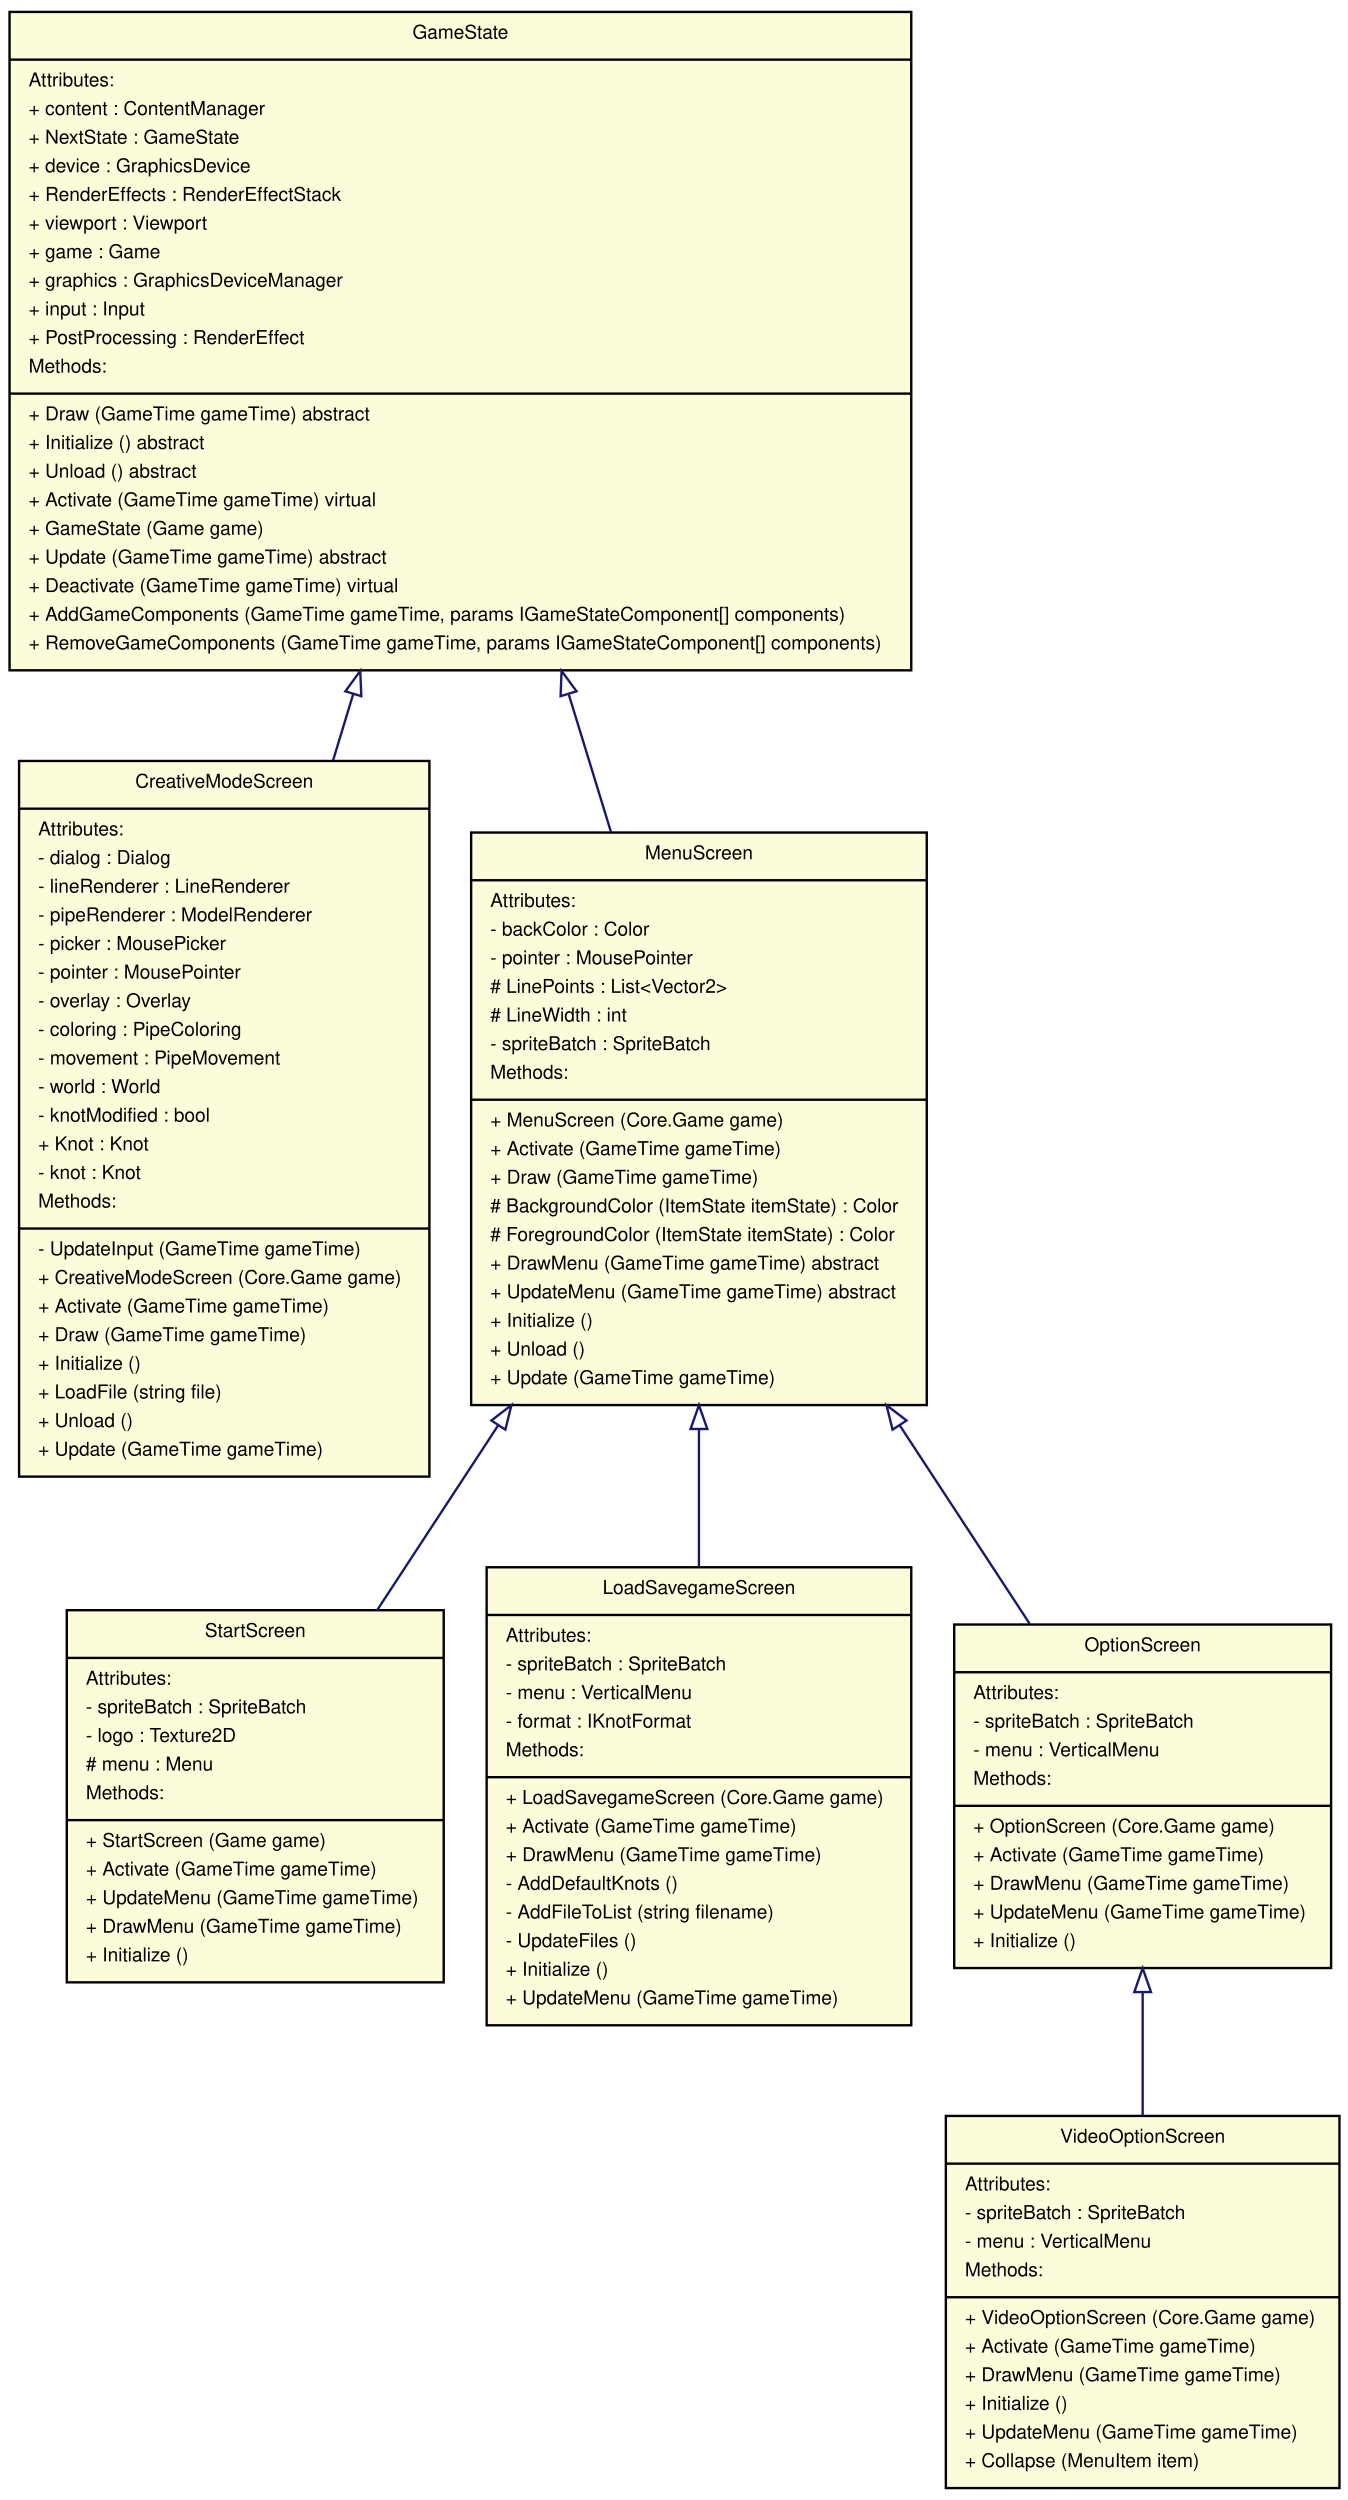
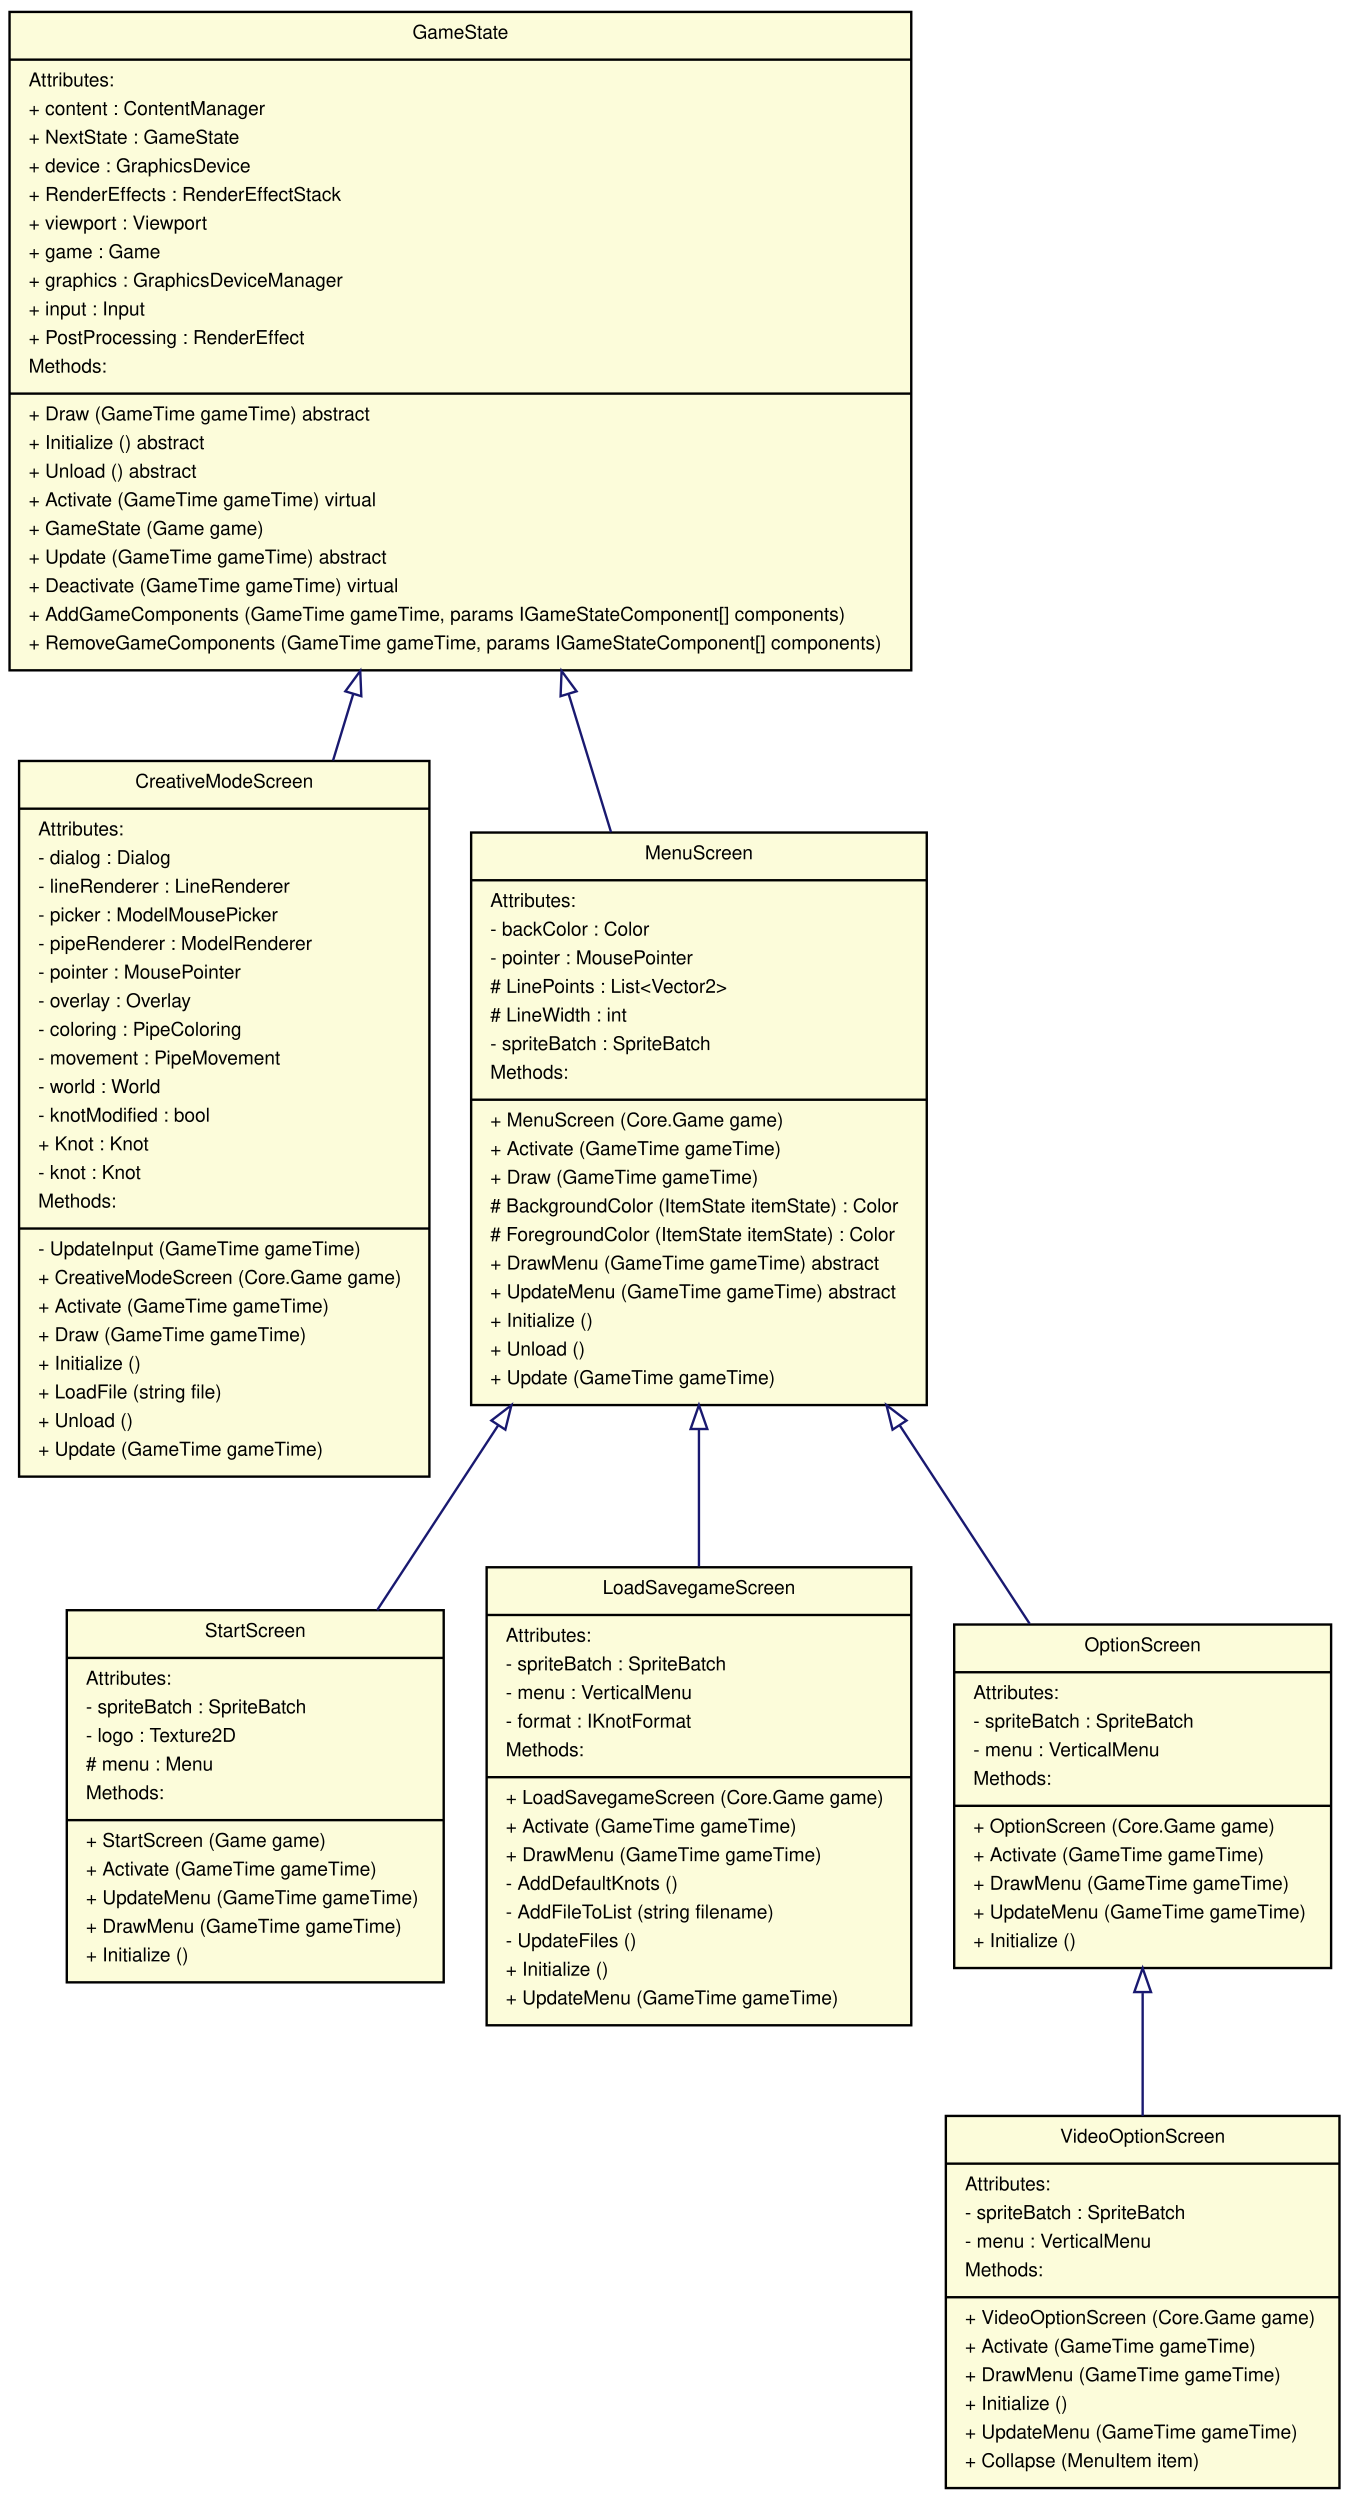
<svg xmlns="http://www.w3.org/2000/svg" width="565pt" height="1048pt" viewBox="0.00 0.00 565.00 1048.00">
  <g id="graph1" class="graph" transform="scale(1 1) rotate(0) translate(4 1044)">
    <polygon fill="white" stroke="white" points="-4,5 -4,-1044 562,-1044 562,5 -4,5" />
    <g id="node1" class="node">
      <polygon fill="#fcfcda" stroke="black" points="0,-763 0,-1039 378,-1039 378,-763 0,-763" />
      <text text-anchor="middle" x="189" y="-1027.8" font-family="Helvetica,sans-Serif" font-size="8.00">GameState</text>
      <polyline fill="none" stroke="black" points="0,-1019 378,-1019 " />
      <text text-anchor="start" x="8" y="-1007.8" font-family="Helvetica,sans-Serif" font-size="8.00">Attributes:</text>
      <text text-anchor="start" x="8" y="-995.8" font-family="Helvetica,sans-Serif" font-size="8.00">+ content : ContentManager</text>
      <text text-anchor="start" x="8" y="-983.8" font-family="Helvetica,sans-Serif" font-size="8.00">+ NextState : GameState</text>
      <text text-anchor="start" x="8" y="-971.8" font-family="Helvetica,sans-Serif" font-size="8.00">+ device : GraphicsDevice</text>
      <text text-anchor="start" x="8" y="-959.8" font-family="Helvetica,sans-Serif" font-size="8.00">+ RenderEffects : RenderEffectStack</text>
      <text text-anchor="start" x="8" y="-947.8" font-family="Helvetica,sans-Serif" font-size="8.00">+ viewport : Viewport</text>
      <text text-anchor="start" x="8" y="-935.8" font-family="Helvetica,sans-Serif" font-size="8.00">+ game : Game</text>
      <text text-anchor="start" x="8" y="-923.8" font-family="Helvetica,sans-Serif" font-size="8.00">+ graphics : GraphicsDeviceManager</text>
      <text text-anchor="start" x="8" y="-911.8" font-family="Helvetica,sans-Serif" font-size="8.00">+ input : Input</text>
      <text text-anchor="start" x="8" y="-899.8" font-family="Helvetica,sans-Serif" font-size="8.00">+ PostProcessing : RenderEffect</text>
      <text text-anchor="start" x="8" y="-887.8" font-family="Helvetica,sans-Serif" font-size="8.00">Methods:</text>
      <polyline fill="none" stroke="black" points="0,-879 378,-879 " />
      <text text-anchor="start" x="8" y="-867.8" font-family="Helvetica,sans-Serif" font-size="8.00">+ Draw (GameTime gameTime) abstract</text>
      <text text-anchor="start" x="8" y="-855.8" font-family="Helvetica,sans-Serif" font-size="8.00">+ Initialize () abstract</text>
      <text text-anchor="start" x="8" y="-843.8" font-family="Helvetica,sans-Serif" font-size="8.00">+ Unload () abstract</text>
      <text text-anchor="start" x="8" y="-831.8" font-family="Helvetica,sans-Serif" font-size="8.00">+ Activate (GameTime gameTime) virtual</text>
      <text text-anchor="start" x="8" y="-819.8" font-family="Helvetica,sans-Serif" font-size="8.00">+ GameState (Game game)</text>
      <text text-anchor="start" x="8" y="-807.8" font-family="Helvetica,sans-Serif" font-size="8.00">+ Update (GameTime gameTime) abstract</text>
      <text text-anchor="start" x="8" y="-795.8" font-family="Helvetica,sans-Serif" font-size="8.00">+ Deactivate (GameTime gameTime) virtual</text>
      <text text-anchor="start" x="8" y="-783.8" font-family="Helvetica,sans-Serif" font-size="8.00">+ AddGameComponents (GameTime gameTime, params IGameStateComponent[] components)</text>
      <text text-anchor="start" x="8" y="-771.8" font-family="Helvetica,sans-Serif" font-size="8.00">+ RemoveGameComponents (GameTime gameTime, params IGameStateComponent[] components)</text>
    </g>
    <g id="node2" class="node">
      <polygon fill="#fcfcda" stroke="black" points="4,-425 4,-725 176,-725 176,-425 4,-425" />
      <text text-anchor="middle" x="90" y="-713.8" font-family="Helvetica,sans-Serif" font-size="8.00">CreativeModeScreen</text>
      <polyline fill="none" stroke="black" points="4,-705 176,-705 " />
      <text text-anchor="start" x="12" y="-693.8" font-family="Helvetica,sans-Serif" font-size="8.00">Attributes:</text>
      <text text-anchor="start" x="12" y="-681.8" font-family="Helvetica,sans-Serif" font-size="8.00">- dialog : Dialog</text>
      <text text-anchor="start" x="12" y="-669.8" font-family="Helvetica,sans-Serif" font-size="8.00">- lineRenderer : LineRenderer</text>
-       <text text-anchor="start" x="12" y="-657.8" font-family="Helvetica,sans-Serif" font-size="8.00">- pipeRenderer : ModelRenderer</text>
-       <text text-anchor="start" x="12" y="-645.8" font-family="Helvetica,sans-Serif" font-size="8.00">- picker : MousePicker</text>
+       <text text-anchor="start" x="12" y="-657.8" font-family="Helvetica,sans-Serif" font-size="8.00">- picker : ModelMousePicker</text>
+       <text text-anchor="start" x="12" y="-645.8" font-family="Helvetica,sans-Serif" font-size="8.00">- pipeRenderer : ModelRenderer</text>
      <text text-anchor="start" x="12" y="-633.8" font-family="Helvetica,sans-Serif" font-size="8.00">- pointer : MousePointer</text>
      <text text-anchor="start" x="12" y="-621.8" font-family="Helvetica,sans-Serif" font-size="8.00">- overlay : Overlay</text>
      <text text-anchor="start" x="12" y="-609.8" font-family="Helvetica,sans-Serif" font-size="8.00">- coloring : PipeColoring</text>
      <text text-anchor="start" x="12" y="-597.8" font-family="Helvetica,sans-Serif" font-size="8.00">- movement : PipeMovement</text>
      <text text-anchor="start" x="12" y="-585.8" font-family="Helvetica,sans-Serif" font-size="8.00">- world : World</text>
      <text text-anchor="start" x="12" y="-573.8" font-family="Helvetica,sans-Serif" font-size="8.00">- knotModified : bool</text>
      <text text-anchor="start" x="12" y="-561.8" font-family="Helvetica,sans-Serif" font-size="8.00">+ Knot : Knot</text>
      <text text-anchor="start" x="12" y="-549.8" font-family="Helvetica,sans-Serif" font-size="8.00">- knot : Knot</text>
      <text text-anchor="start" x="12" y="-537.8" font-family="Helvetica,sans-Serif" font-size="8.00">Methods:</text>
      <polyline fill="none" stroke="black" points="4,-529 176,-529 " />
      <text text-anchor="start" x="12" y="-517.8" font-family="Helvetica,sans-Serif" font-size="8.00">- UpdateInput (GameTime gameTime)</text>
      <text text-anchor="start" x="12" y="-505.8" font-family="Helvetica,sans-Serif" font-size="8.00">+ CreativeModeScreen (Core.Game game)</text>
      <text text-anchor="start" x="12" y="-493.8" font-family="Helvetica,sans-Serif" font-size="8.00">+ Activate (GameTime gameTime)</text>
      <text text-anchor="start" x="12" y="-481.8" font-family="Helvetica,sans-Serif" font-size="8.00">+ Draw (GameTime gameTime)</text>
      <text text-anchor="start" x="12" y="-469.8" font-family="Helvetica,sans-Serif" font-size="8.00">+ Initialize ()</text>
      <text text-anchor="start" x="12" y="-457.8" font-family="Helvetica,sans-Serif" font-size="8.00">+ LoadFile (string file)</text>
      <text text-anchor="start" x="12" y="-445.8" font-family="Helvetica,sans-Serif" font-size="8.00">+ Unload ()</text>
      <text text-anchor="start" x="12" y="-433.8" font-family="Helvetica,sans-Serif" font-size="8.00">+ Update (GameTime gameTime)</text>
    </g>
    <g id="edge2" class="edge">
      <path fill="none" stroke="midnightblue" d="M144.09,-753.116C141.275,-743.847 138.441,-734.511 135.623,-725.232" />
      <polygon fill="none" stroke="midnightblue" points="140.76,-754.195 147.015,-762.747 147.458,-752.161 140.76,-754.195" />
    </g>
    <g id="node3" class="node">
      <polygon fill="#fcfcda" stroke="black" points="193.5,-455 193.5,-695 384.5,-695 384.5,-455 193.5,-455" />
      <text text-anchor="middle" x="289" y="-683.8" font-family="Helvetica,sans-Serif" font-size="8.00">MenuScreen</text>
      <polyline fill="none" stroke="black" points="193.5,-675 384.5,-675 " />
      <text text-anchor="start" x="201.5" y="-663.8" font-family="Helvetica,sans-Serif" font-size="8.00">Attributes:</text>
      <text text-anchor="start" x="201.5" y="-651.8" font-family="Helvetica,sans-Serif" font-size="8.00">- backColor : Color</text>
      <text text-anchor="start" x="201.5" y="-639.8" font-family="Helvetica,sans-Serif" font-size="8.00">- pointer : MousePointer</text>
      <text text-anchor="start" x="201.5" y="-627.8" font-family="Helvetica,sans-Serif" font-size="8.00"># LinePoints : List&lt;Vector2&gt;</text>
      <text text-anchor="start" x="201.5" y="-615.8" font-family="Helvetica,sans-Serif" font-size="8.00"># LineWidth : int</text>
      <text text-anchor="start" x="201.5" y="-603.8" font-family="Helvetica,sans-Serif" font-size="8.00">- spriteBatch : SpriteBatch</text>
      <text text-anchor="start" x="201.5" y="-591.8" font-family="Helvetica,sans-Serif" font-size="8.00">Methods:</text>
      <polyline fill="none" stroke="black" points="193.5,-583 384.5,-583 " />
      <text text-anchor="start" x="201.5" y="-571.8" font-family="Helvetica,sans-Serif" font-size="8.00">+ MenuScreen (Core.Game game)</text>
      <text text-anchor="start" x="201.5" y="-559.8" font-family="Helvetica,sans-Serif" font-size="8.00">+ Activate (GameTime gameTime)</text>
      <text text-anchor="start" x="201.5" y="-547.8" font-family="Helvetica,sans-Serif" font-size="8.00">+ Draw (GameTime gameTime)</text>
      <text text-anchor="start" x="201.5" y="-535.8" font-family="Helvetica,sans-Serif" font-size="8.00"># BackgroundColor (ItemState itemState) : Color</text>
      <text text-anchor="start" x="201.5" y="-523.8" font-family="Helvetica,sans-Serif" font-size="8.00"># ForegroundColor (ItemState itemState) : Color</text>
      <text text-anchor="start" x="201.5" y="-511.8" font-family="Helvetica,sans-Serif" font-size="8.00">+ DrawMenu (GameTime gameTime) abstract</text>
      <text text-anchor="start" x="201.5" y="-499.8" font-family="Helvetica,sans-Serif" font-size="8.00">+ UpdateMenu (GameTime gameTime) abstract</text>
      <text text-anchor="start" x="201.5" y="-487.8" font-family="Helvetica,sans-Serif" font-size="8.00">+ Initialize ()</text>
      <text text-anchor="start" x="201.5" y="-475.8" font-family="Helvetica,sans-Serif" font-size="8.00">+ Unload ()</text>
      <text text-anchor="start" x="201.5" y="-463.8" font-family="Helvetica,sans-Serif" font-size="8.00">+ Update (GameTime gameTime)</text>
    </g>
    <g id="edge4" class="edge">
      <path fill="none" stroke="midnightblue" d="M234.409,-752.967C240.345,-733.615 246.368,-713.979 252.14,-695.162" />
      <polygon fill="none" stroke="midnightblue" points="230.996,-752.16 231.409,-762.747 237.688,-754.213 230.996,-752.16" />
    </g>
    <g id="node4" class="node">
      <polygon fill="#fcfcda" stroke="black" points="24,-213 24,-369 182,-369 182,-213 24,-213" />
      <text text-anchor="middle" x="103" y="-357.8" font-family="Helvetica,sans-Serif" font-size="8.00">StartScreen</text>
      <polyline fill="none" stroke="black" points="24,-349 182,-349 " />
      <text text-anchor="start" x="32" y="-337.8" font-family="Helvetica,sans-Serif" font-size="8.00">Attributes:</text>
      <text text-anchor="start" x="32" y="-325.8" font-family="Helvetica,sans-Serif" font-size="8.00">- spriteBatch : SpriteBatch</text>
      <text text-anchor="start" x="32" y="-313.8" font-family="Helvetica,sans-Serif" font-size="8.00">- logo : Texture2D</text>
      <text text-anchor="start" x="32" y="-301.8" font-family="Helvetica,sans-Serif" font-size="8.00"># menu : Menu</text>
      <text text-anchor="start" x="32" y="-289.8" font-family="Helvetica,sans-Serif" font-size="8.00">Methods:</text>
      <polyline fill="none" stroke="black" points="24,-281 182,-281 " />
      <text text-anchor="start" x="32" y="-269.8" font-family="Helvetica,sans-Serif" font-size="8.00">+ StartScreen (Game game)</text>
      <text text-anchor="start" x="32" y="-257.8" font-family="Helvetica,sans-Serif" font-size="8.00">+ Activate (GameTime gameTime)</text>
      <text text-anchor="start" x="32" y="-245.8" font-family="Helvetica,sans-Serif" font-size="8.00">+ UpdateMenu (GameTime gameTime)</text>
      <text text-anchor="start" x="32" y="-233.8" font-family="Helvetica,sans-Serif" font-size="8.00">+ DrawMenu (GameTime gameTime)</text>
      <text text-anchor="start" x="32" y="-221.8" font-family="Helvetica,sans-Serif" font-size="8.00">+ Initialize ()</text>
    </g>
    <g id="edge6" class="edge">
      <path fill="none" stroke="midnightblue" d="M204.791,-446.423C187.497,-420.017 169.794,-392.986 154.102,-369.027" />
      <polygon fill="none" stroke="midnightblue" points="201.982,-448.522 210.389,-454.97 207.838,-444.687 201.982,-448.522" />
    </g>
    <g id="node5" class="node">
      <polygon fill="#fcfcda" stroke="black" points="200,-195 200,-387 378,-387 378,-195 200,-195" />
      <text text-anchor="middle" x="289" y="-375.8" font-family="Helvetica,sans-Serif" font-size="8.00">LoadSavegameScreen</text>
      <polyline fill="none" stroke="black" points="200,-367 378,-367 " />
      <text text-anchor="start" x="208" y="-355.8" font-family="Helvetica,sans-Serif" font-size="8.00">Attributes:</text>
      <text text-anchor="start" x="208" y="-343.8" font-family="Helvetica,sans-Serif" font-size="8.00">- spriteBatch : SpriteBatch</text>
      <text text-anchor="start" x="208" y="-331.8" font-family="Helvetica,sans-Serif" font-size="8.00">- menu : VerticalMenu</text>
      <text text-anchor="start" x="208" y="-319.8" font-family="Helvetica,sans-Serif" font-size="8.00">- format : IKnotFormat</text>
      <text text-anchor="start" x="208" y="-307.8" font-family="Helvetica,sans-Serif" font-size="8.00">Methods:</text>
      <polyline fill="none" stroke="black" points="200,-299 378,-299 " />
      <text text-anchor="start" x="208" y="-287.8" font-family="Helvetica,sans-Serif" font-size="8.00">+ LoadSavegameScreen (Core.Game game)</text>
      <text text-anchor="start" x="208" y="-275.8" font-family="Helvetica,sans-Serif" font-size="8.00">+ Activate (GameTime gameTime)</text>
      <text text-anchor="start" x="208" y="-263.8" font-family="Helvetica,sans-Serif" font-size="8.00">+ DrawMenu (GameTime gameTime)</text>
      <text text-anchor="start" x="208" y="-251.8" font-family="Helvetica,sans-Serif" font-size="8.00">- AddDefaultKnots ()</text>
      <text text-anchor="start" x="208" y="-239.8" font-family="Helvetica,sans-Serif" font-size="8.00">- AddFileToList (string filename)</text>
      <text text-anchor="start" x="208" y="-227.8" font-family="Helvetica,sans-Serif" font-size="8.00">- UpdateFiles ()</text>
      <text text-anchor="start" x="208" y="-215.8" font-family="Helvetica,sans-Serif" font-size="8.00">+ Initialize ()</text>
      <text text-anchor="start" x="208" y="-203.8" font-family="Helvetica,sans-Serif" font-size="8.00">+ UpdateMenu (GameTime gameTime)</text>
    </g>
    <g id="edge8" class="edge">
      <path fill="none" stroke="midnightblue" d="M289,-444.883C289,-425.527 289,-405.875 289,-387.378" />
      <polygon fill="none" stroke="midnightblue" points="285.5,-444.97 289,-454.97 292.5,-444.97 285.5,-444.97" />
    </g>
    <g id="node6" class="node">
      <polygon fill="#fcfcda" stroke="black" points="396,-219 396,-363 554,-363 554,-219 396,-219" />
      <text text-anchor="middle" x="475" y="-351.8" font-family="Helvetica,sans-Serif" font-size="8.00">OptionScreen</text>
      <polyline fill="none" stroke="black" points="396,-343 554,-343 " />
      <text text-anchor="start" x="404" y="-331.8" font-family="Helvetica,sans-Serif" font-size="8.00">Attributes:</text>
      <text text-anchor="start" x="404" y="-319.8" font-family="Helvetica,sans-Serif" font-size="8.00">- spriteBatch : SpriteBatch</text>
      <text text-anchor="start" x="404" y="-307.8" font-family="Helvetica,sans-Serif" font-size="8.00">- menu : VerticalMenu</text>
      <text text-anchor="start" x="404" y="-295.8" font-family="Helvetica,sans-Serif" font-size="8.00">Methods:</text>
      <polyline fill="none" stroke="black" points="396,-287 554,-287 " />
      <text text-anchor="start" x="404" y="-275.8" font-family="Helvetica,sans-Serif" font-size="8.00">+ OptionScreen (Core.Game game)</text>
      <text text-anchor="start" x="404" y="-263.8" font-family="Helvetica,sans-Serif" font-size="8.00">+ Activate (GameTime gameTime)</text>
      <text text-anchor="start" x="404" y="-251.8" font-family="Helvetica,sans-Serif" font-size="8.00">+ DrawMenu (GameTime gameTime)</text>
      <text text-anchor="start" x="404" y="-239.8" font-family="Helvetica,sans-Serif" font-size="8.00">+ UpdateMenu (GameTime gameTime)</text>
      <text text-anchor="start" x="404" y="-227.8" font-family="Helvetica,sans-Serif" font-size="8.00">+ Initialize ()</text>
    </g>
    <g id="edge10" class="edge">
      <path fill="none" stroke="midnightblue" d="M373.136,-446.534C391.851,-417.959 411.049,-388.646 427.661,-363.281" />
      <polygon fill="none" stroke="midnightblue" points="370.162,-444.687 367.611,-454.97 376.018,-448.522 370.162,-444.687" />
    </g>
    <g id="node7" class="node">
      <polygon fill="#fcfcda" stroke="black" points="392.5,-1 392.5,-157 557.5,-157 557.5,-1 392.5,-1" />
      <text text-anchor="middle" x="475" y="-145.8" font-family="Helvetica,sans-Serif" font-size="8.00">VideoOptionScreen</text>
      <polyline fill="none" stroke="black" points="392.5,-137 557.5,-137 " />
      <text text-anchor="start" x="400.5" y="-125.8" font-family="Helvetica,sans-Serif" font-size="8.00">Attributes:</text>
      <text text-anchor="start" x="400.5" y="-113.8" font-family="Helvetica,sans-Serif" font-size="8.00">- spriteBatch : SpriteBatch</text>
      <text text-anchor="start" x="400.5" y="-101.8" font-family="Helvetica,sans-Serif" font-size="8.00">- menu : VerticalMenu</text>
      <text text-anchor="start" x="400.5" y="-89.8" font-family="Helvetica,sans-Serif" font-size="8.00">Methods:</text>
      <polyline fill="none" stroke="black" points="392.5,-81 557.5,-81 " />
      <text text-anchor="start" x="400.5" y="-69.8" font-family="Helvetica,sans-Serif" font-size="8.00">+ VideoOptionScreen (Core.Game game)</text>
      <text text-anchor="start" x="400.5" y="-57.8" font-family="Helvetica,sans-Serif" font-size="8.00">+ Activate (GameTime gameTime)</text>
      <text text-anchor="start" x="400.5" y="-45.8" font-family="Helvetica,sans-Serif" font-size="8.00">+ DrawMenu (GameTime gameTime)</text>
      <text text-anchor="start" x="400.5" y="-33.8" font-family="Helvetica,sans-Serif" font-size="8.00">+ Initialize ()</text>
      <text text-anchor="start" x="400.5" y="-21.8" font-family="Helvetica,sans-Serif" font-size="8.00">+ UpdateMenu (GameTime gameTime)</text>
      <text text-anchor="start" x="400.5" y="-9.8" font-family="Helvetica,sans-Serif" font-size="8.00">+ Collapse (MenuItem item)</text>
    </g>
    <g id="edge12" class="edge">
      <path fill="none" stroke="midnightblue" d="M475,-208.514C475,-191.583 475,-173.81 475,-157.041" />
      <polygon fill="none" stroke="midnightblue" points="471.5,-208.931 475,-218.931 478.5,-208.931 471.5,-208.931" />
    </g>
  </g>
</svg>
